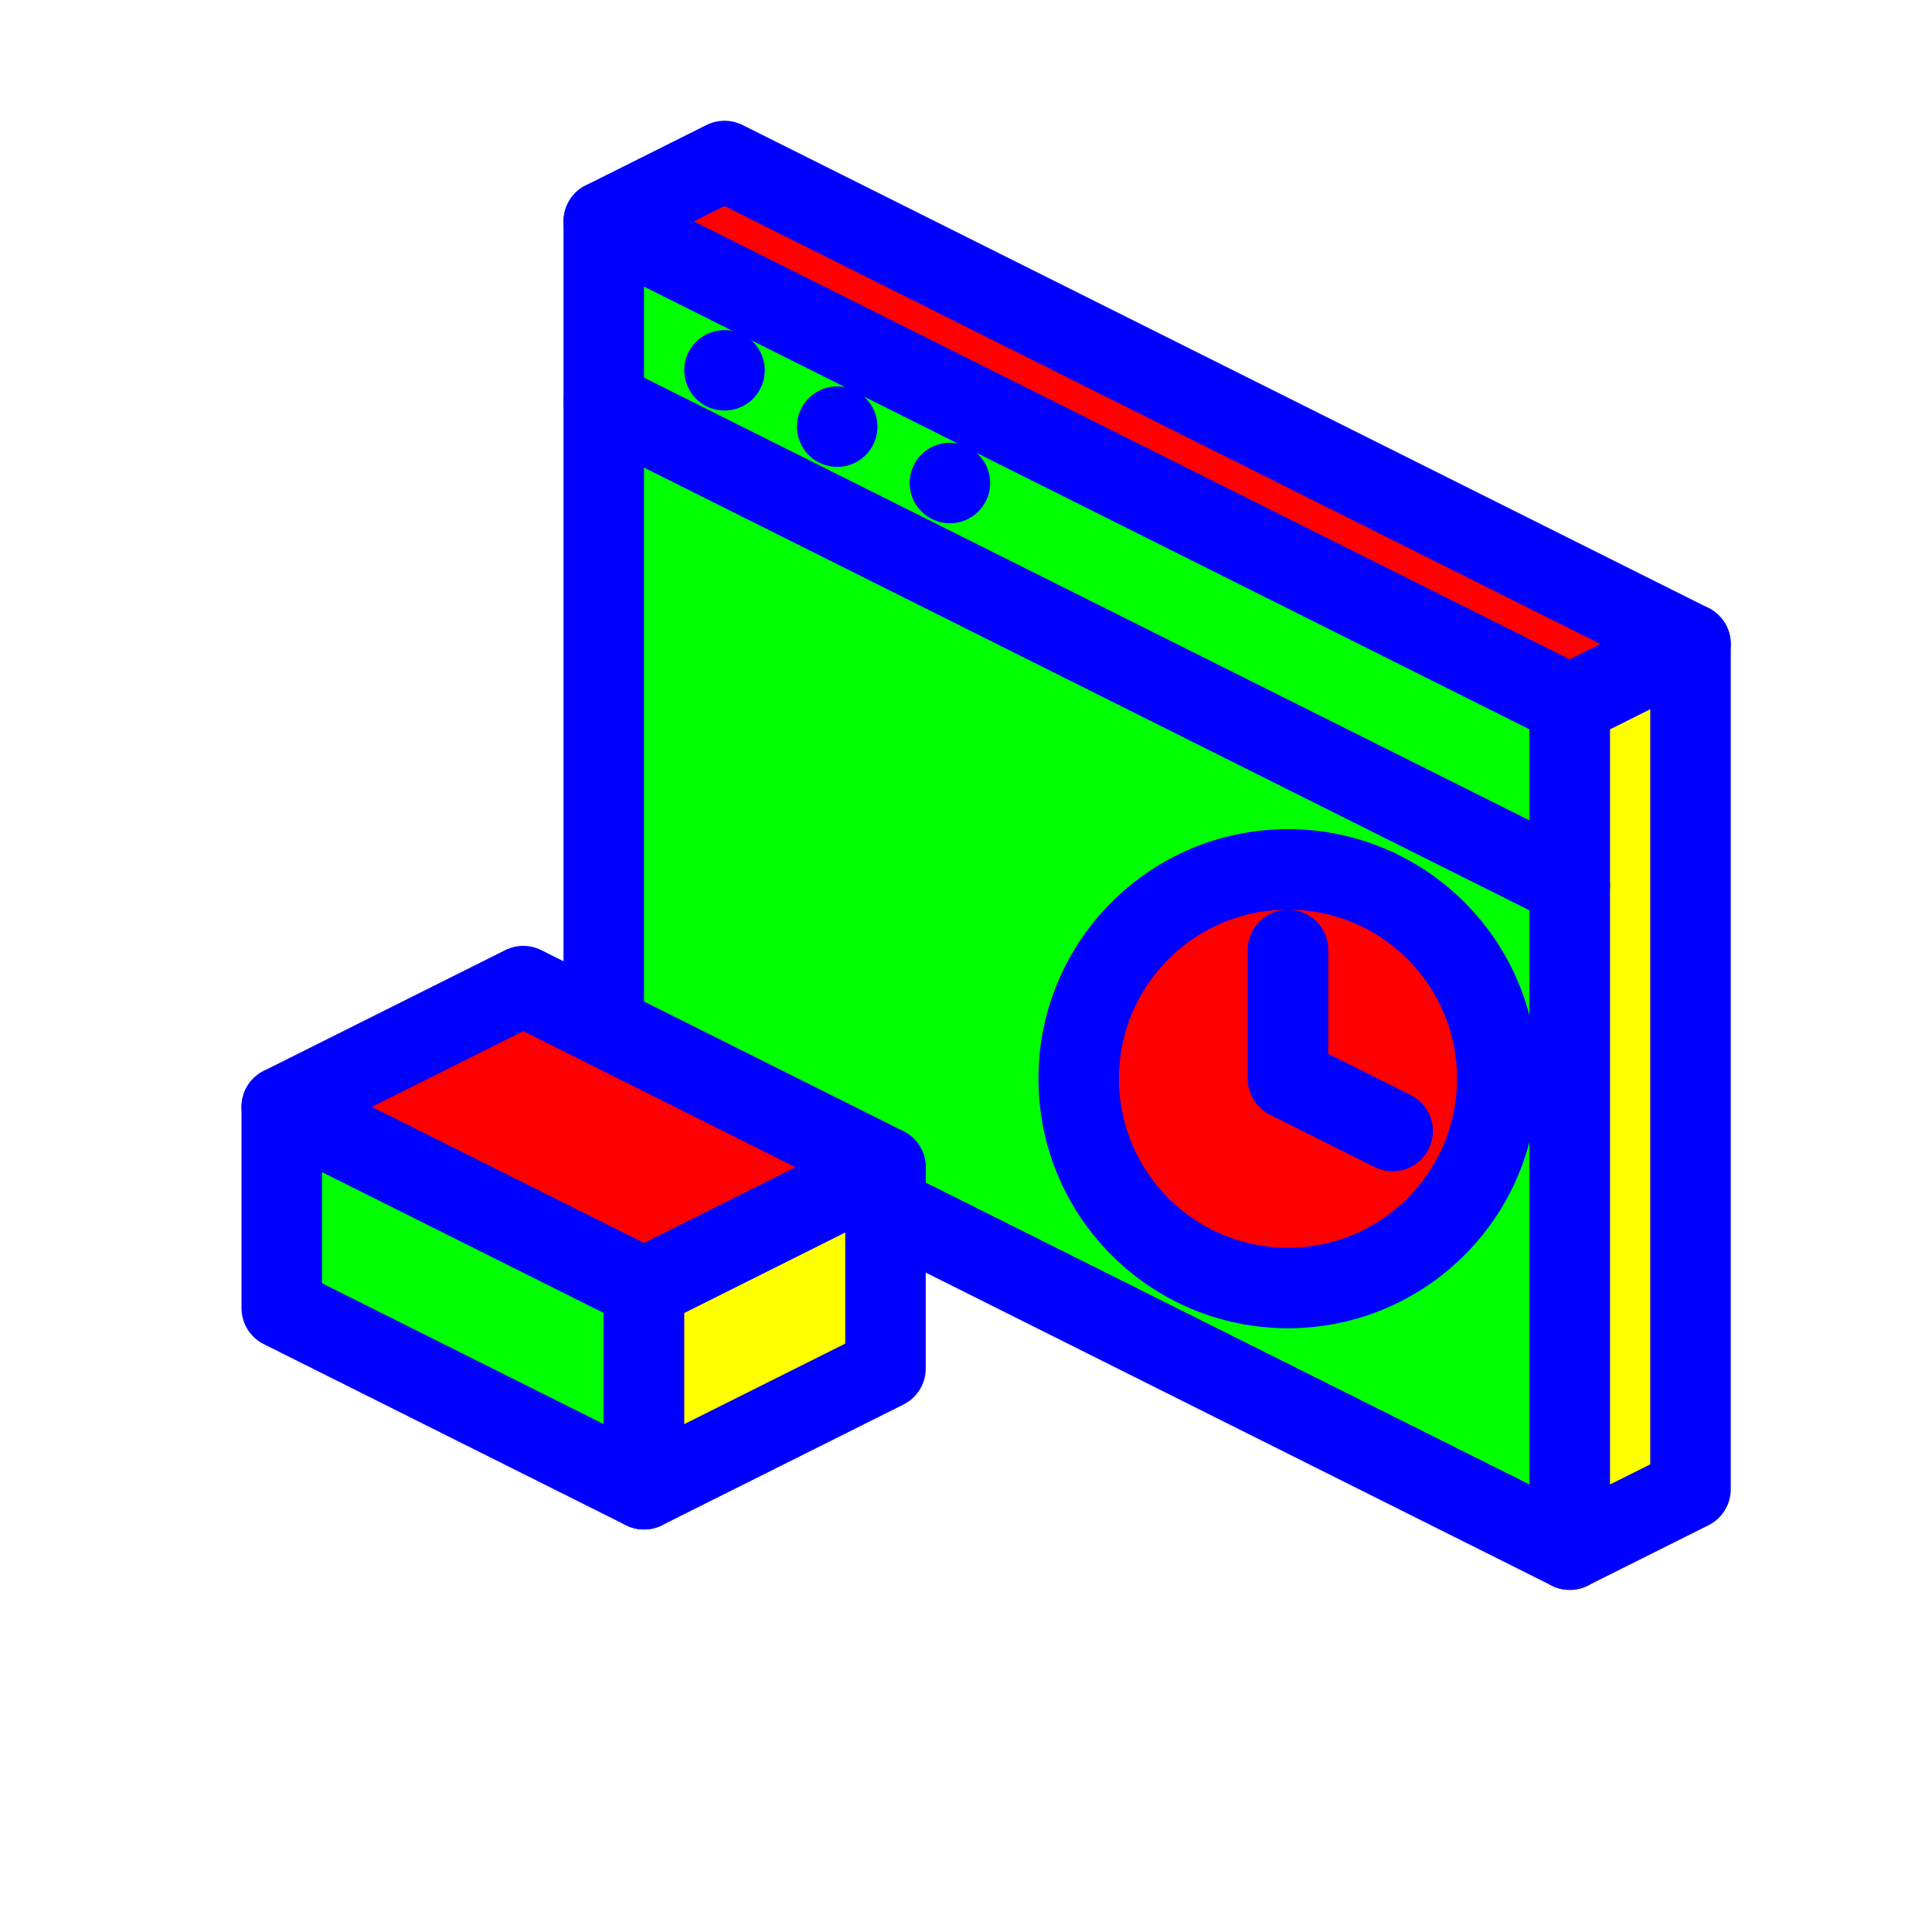
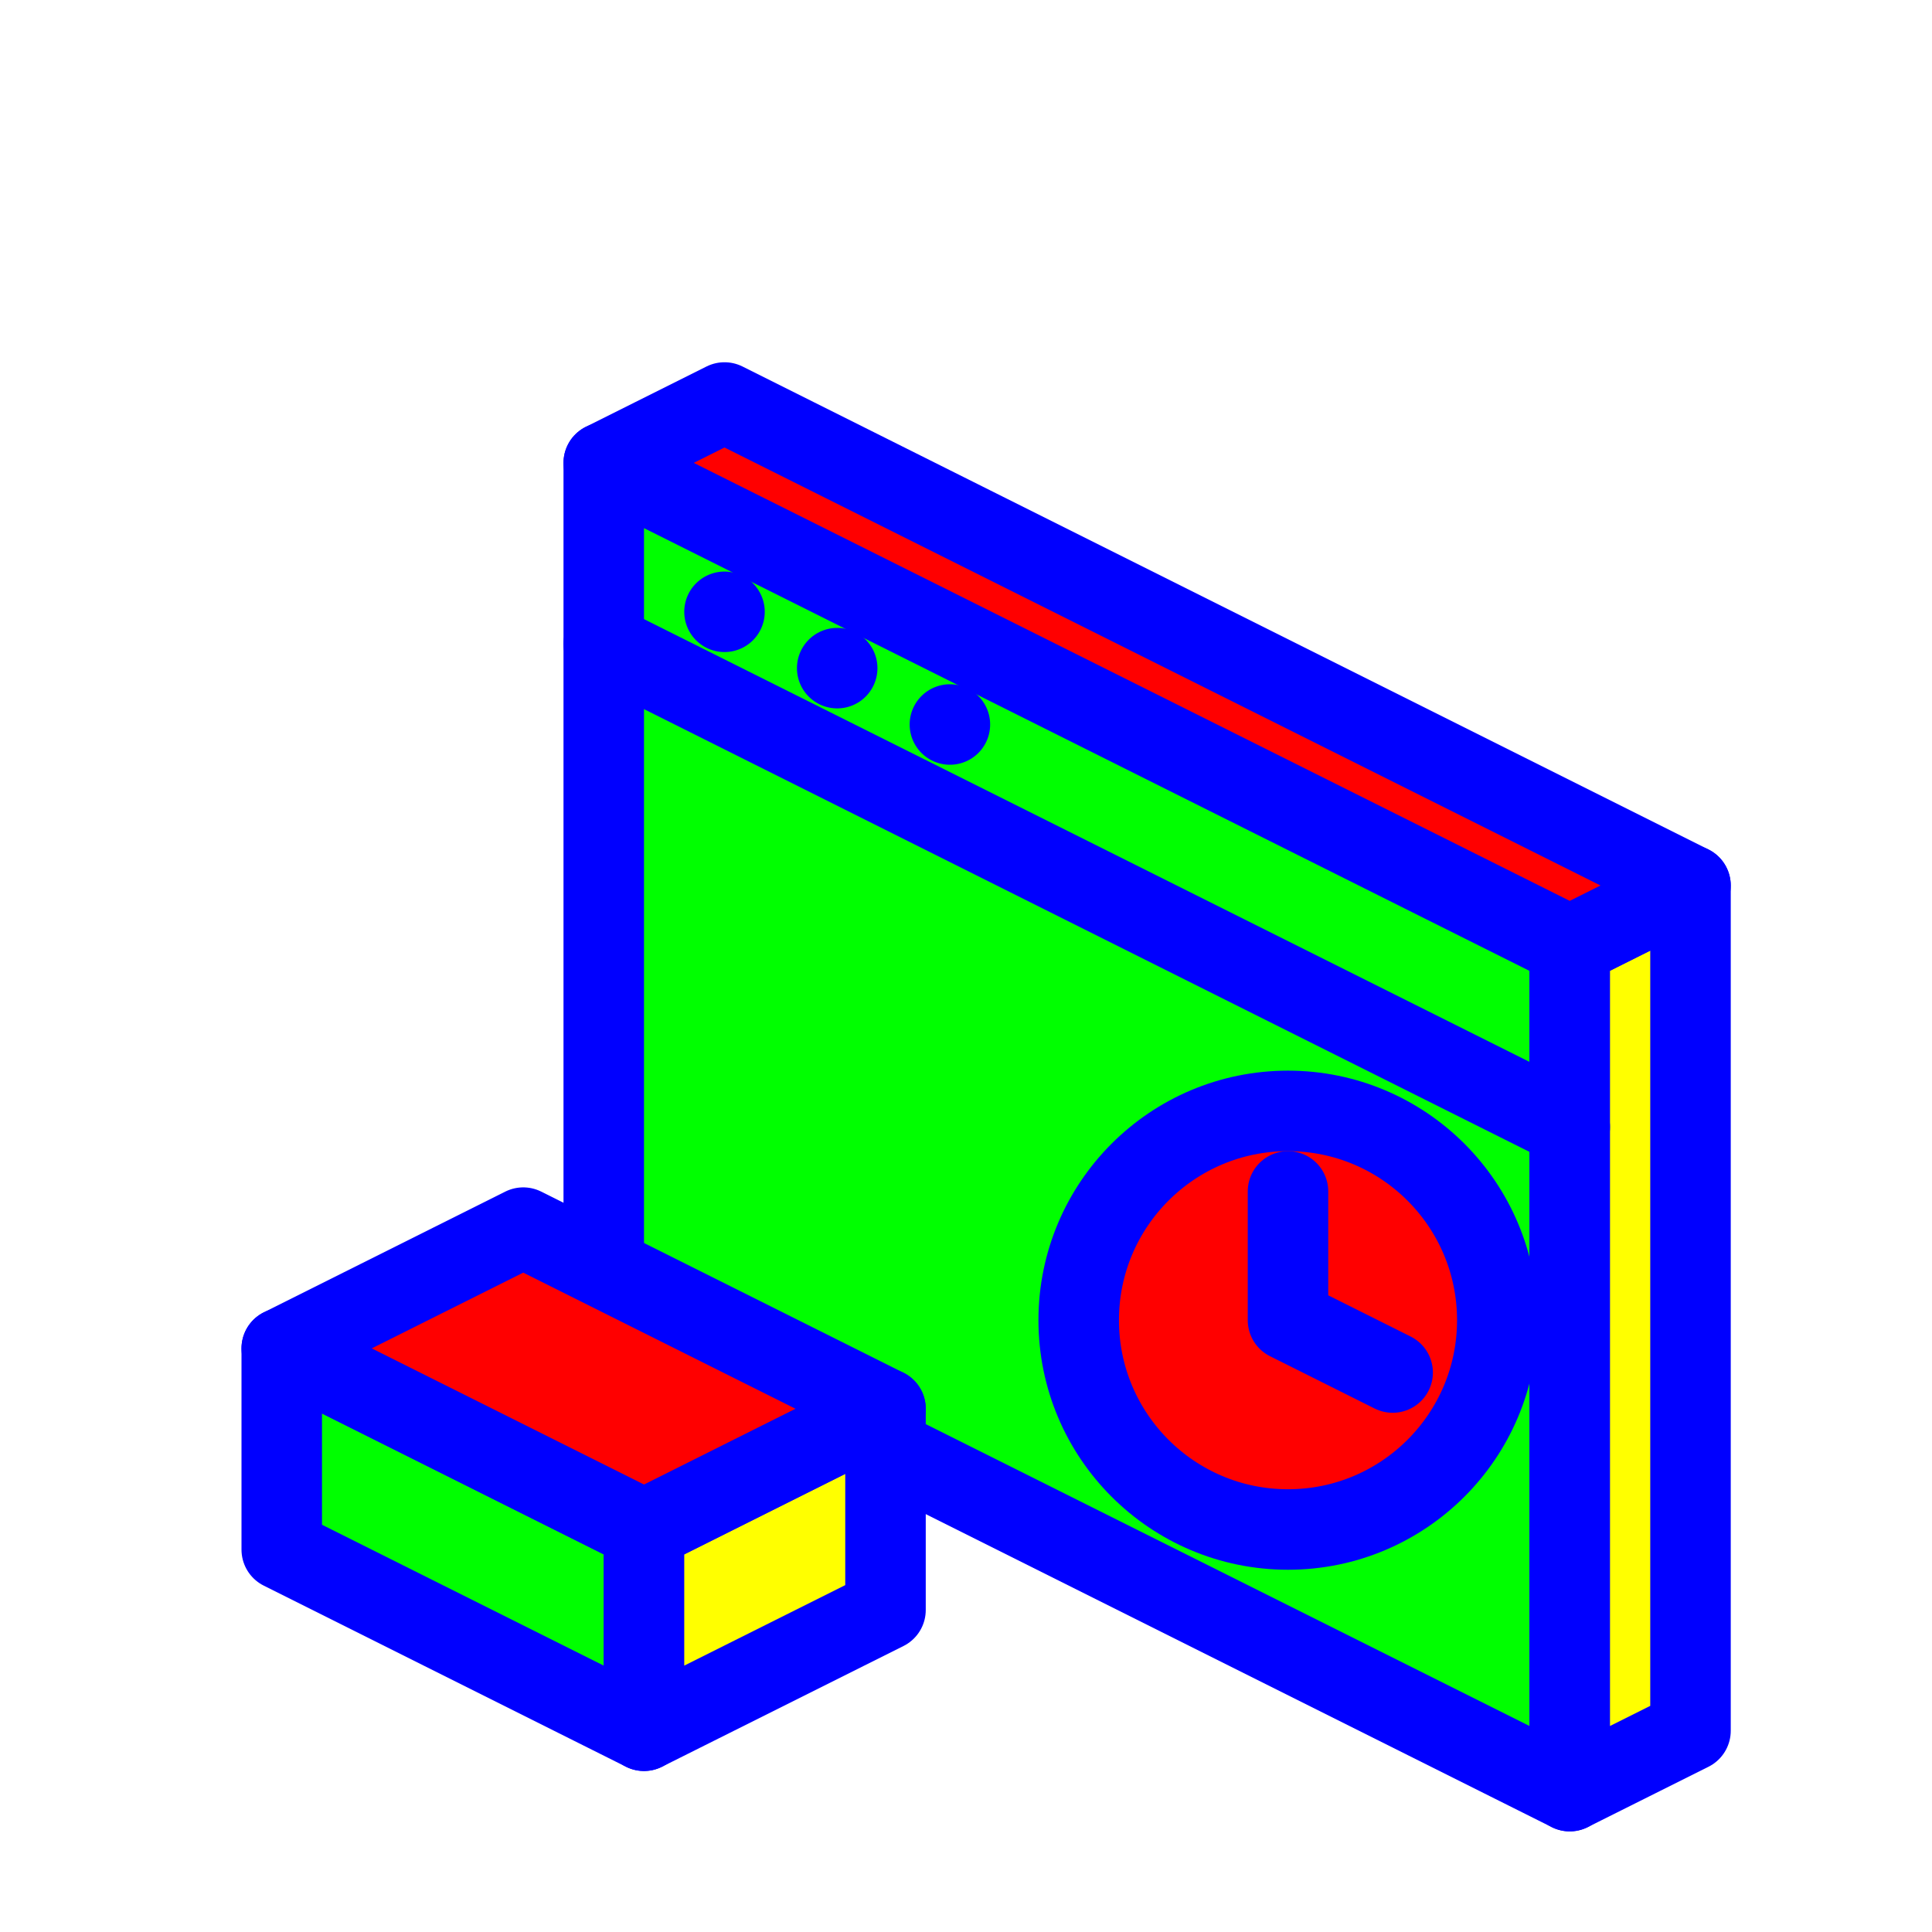
<svg xmlns="http://www.w3.org/2000/svg" width="48" height="48" viewBox="0 0 48 48" fill="none">
-   <path d="M15 26.5L39 38.5L39 17.5L15 5.5Z" fill="#00FF00" stroke="#0000FF" stroke-width="2" stroke-linejoin="round" />
-   <path d="M42 37L39 38.5L39 17.5L42 16Z" fill="#FFFF00" stroke="#0000FF" stroke-width="2" stroke-linejoin="round" />
-   <path d="M18 4L42 16L39 17.5L15 5.5Z" fill="#FF0000" stroke="#0000FF" stroke-width="2" stroke-linejoin="round" />
-   <path d="M15 10L39 22M18 9.2L18 9.2M20.8 10.6L20.8 10.6M23.6 12L23.6 12" stroke="#0000FF" stroke-width="2" stroke-linecap="round" stroke-linejoin="round" />
-   <circle cx="32" cy="26.8" r="5.2" fill="#FF0000" stroke="#0000FF" stroke-width="2" stroke-linejoin="round" />
-   <path d="M32 26.8L32 23.6M32 26.8L34.6 28.1" stroke="#0000FF" stroke-width="2" stroke-linecap="round" stroke-linejoin="round" />
-   <path d="M7 32.5L16 37L16 32L7 27.5Z" fill="#00FF00" stroke="#0000FF" stroke-width="2" stroke-linejoin="round" />
-   <path d="M22 34L16 37L16 32L22 29Z" fill="#FFFF00" stroke="#0000FF" stroke-width="2" stroke-linejoin="round" />
-   <path d="M13 24.5L22 29L16 32L7 27.5Z" fill="#FF0000" stroke="#0000FF" stroke-width="2" stroke-linejoin="round" />
+   <g transform="translate(0.0 6.0)">
+     <path d="M15 26.5L39 38.5L39 17.5L15 5.5Z" fill="#00FF00" stroke="#0000FF" stroke-width="2" stroke-linejoin="round" />
+     <path d="M42 37L39 38.5L39 17.5L42 16Z" fill="#FFFF00" stroke="#0000FF" stroke-width="2" stroke-linejoin="round" />
+     <path d="M18 4L42 16L39 17.5L15 5.5Z" fill="#FF0000" stroke="#0000FF" stroke-width="2" stroke-linejoin="round" />
+     <path d="M15 10L39 22M18 9.2L18 9.2M20.8 10.6L20.8 10.6M23.6 12L23.6 12" stroke="#0000FF" stroke-width="2" stroke-linecap="round" stroke-linejoin="round" />
+     <circle cx="32" cy="26.8" r="5.2" fill="#FF0000" stroke="#0000FF" stroke-width="2" stroke-linejoin="round" />
+     <path d="M32 26.8L32 23.6M32 26.8L34.6 28.1" stroke="#0000FF" stroke-width="2" stroke-linecap="round" stroke-linejoin="round" />
+     <path d="M7 32.5L16 37L16 32L7 27.5Z" fill="#00FF00" stroke="#0000FF" stroke-width="2" stroke-linejoin="round" />
+     <path d="M22 34L16 37L16 32L22 29Z" fill="#FFFF00" stroke="#0000FF" stroke-width="2" stroke-linejoin="round" />
+     <path d="M13 24.5L22 29L16 32L7 27.5Z" fill="#FF0000" stroke="#0000FF" stroke-width="2" stroke-linejoin="round" />
+   </g>
</svg>
